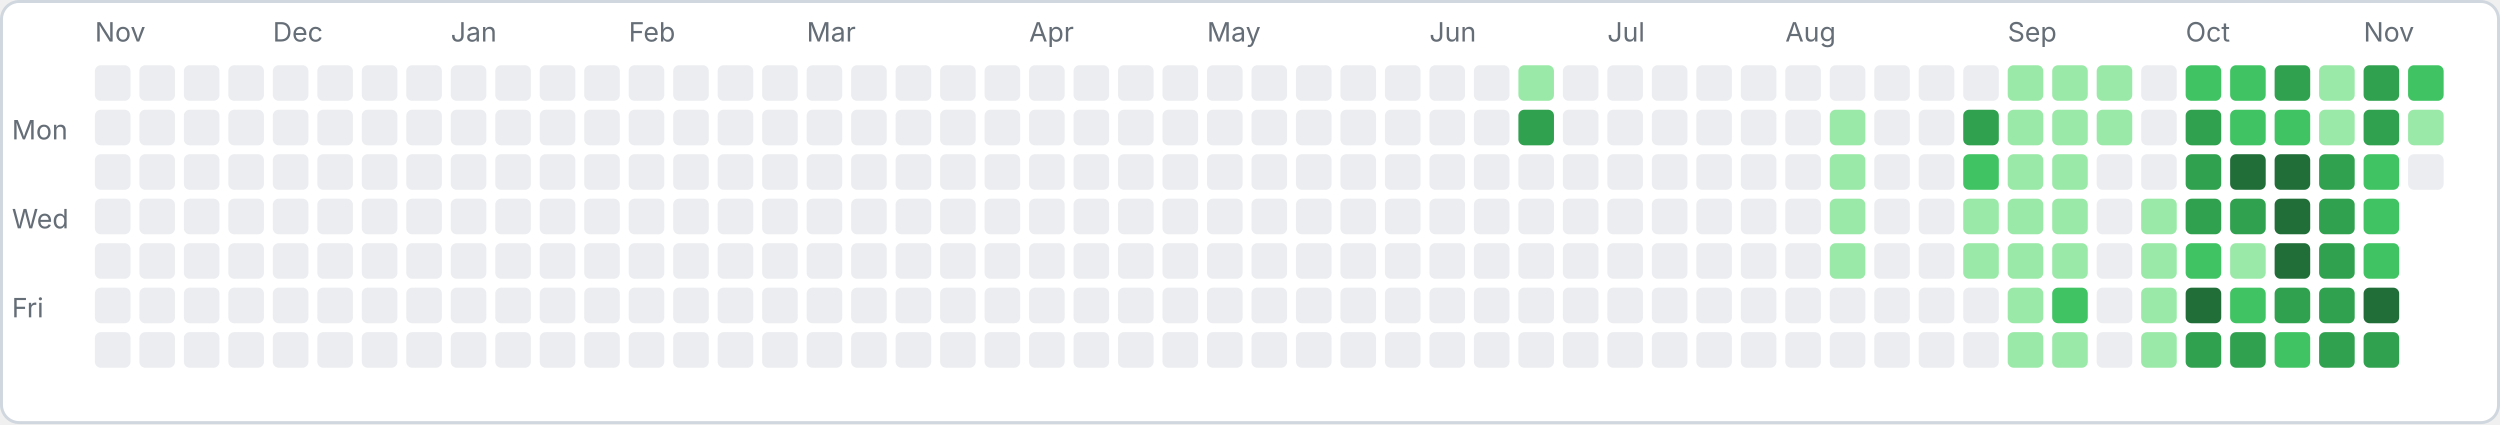
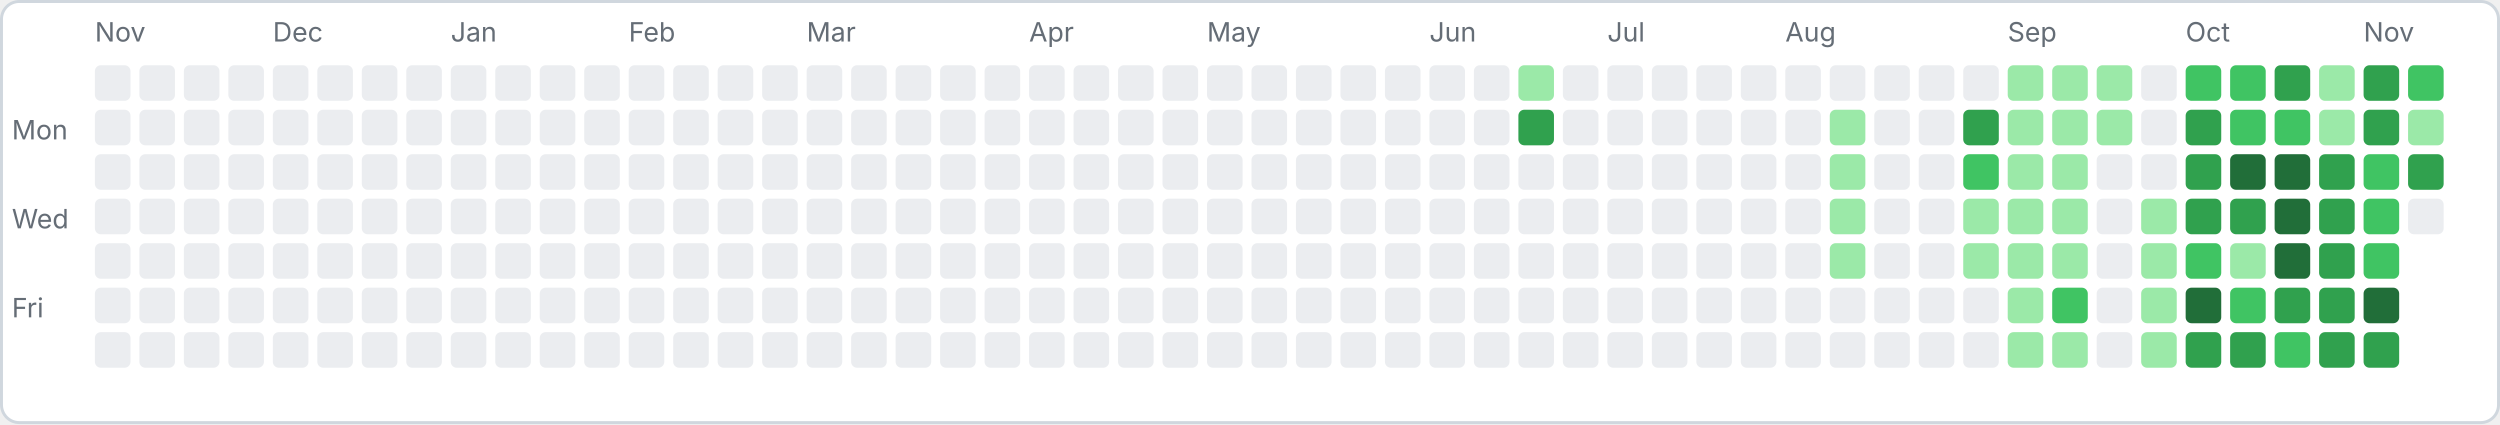
<svg xmlns="http://www.w3.org/2000/svg" width="843" height="143" viewBox="0 0 843 143">
  <rect x="0.5" y="0.5" width="842" height="142" rx="6" fill="#ffffff" stroke="#d0d7de" />
  <text x="4" y="47" font-family="-apple-system,sans-serif" font-size="9" fill="#656d76">Mon</text>
  <text x="4" y="77" font-family="-apple-system,sans-serif" font-size="9" fill="#656d76">Wed</text>
  <text x="4" y="107" font-family="-apple-system,sans-serif" font-size="9" fill="#656d76">Fri</text>
  <rect x="32" y="22" width="12" height="12" rx="2" fill="#ebedf0" />
  <rect x="32" y="37" width="12" height="12" rx="2" fill="#ebedf0" />
  <rect x="32" y="52" width="12" height="12" rx="2" fill="#ebedf0" />
  <rect x="32" y="67" width="12" height="12" rx="2" fill="#ebedf0" />
  <rect x="32" y="82" width="12" height="12" rx="2" fill="#ebedf0" />
  <rect x="32" y="97" width="12" height="12" rx="2" fill="#ebedf0" />
  <rect x="32" y="112" width="12" height="12" rx="2" fill="#ebedf0" />
  <text x="32" y="14" font-family="-apple-system,sans-serif" font-size="9" fill="#656d76">Nov</text>
  <rect x="47" y="22" width="12" height="12" rx="2" fill="#ebedf0" />
  <rect x="47" y="37" width="12" height="12" rx="2" fill="#ebedf0" />
  <rect x="47" y="52" width="12" height="12" rx="2" fill="#ebedf0" />
  <rect x="47" y="67" width="12" height="12" rx="2" fill="#ebedf0" />
  <rect x="47" y="82" width="12" height="12" rx="2" fill="#ebedf0" />
  <rect x="47" y="97" width="12" height="12" rx="2" fill="#ebedf0" />
  <rect x="47" y="112" width="12" height="12" rx="2" fill="#ebedf0" />
  <rect x="62" y="22" width="12" height="12" rx="2" fill="#ebedf0" />
  <rect x="62" y="37" width="12" height="12" rx="2" fill="#ebedf0" />
  <rect x="62" y="52" width="12" height="12" rx="2" fill="#ebedf0" />
  <rect x="62" y="67" width="12" height="12" rx="2" fill="#ebedf0" />
  <rect x="62" y="82" width="12" height="12" rx="2" fill="#ebedf0" />
  <rect x="62" y="97" width="12" height="12" rx="2" fill="#ebedf0" />
  <rect x="62" y="112" width="12" height="12" rx="2" fill="#ebedf0" />
  <rect x="77" y="22" width="12" height="12" rx="2" fill="#ebedf0" />
  <rect x="77" y="37" width="12" height="12" rx="2" fill="#ebedf0" />
  <rect x="77" y="52" width="12" height="12" rx="2" fill="#ebedf0" />
  <rect x="77" y="67" width="12" height="12" rx="2" fill="#ebedf0" />
  <rect x="77" y="82" width="12" height="12" rx="2" fill="#ebedf0" />
  <rect x="77" y="97" width="12" height="12" rx="2" fill="#ebedf0" />
  <rect x="77" y="112" width="12" height="12" rx="2" fill="#ebedf0" />
  <rect x="92" y="22" width="12" height="12" rx="2" fill="#ebedf0" />
  <rect x="92" y="37" width="12" height="12" rx="2" fill="#ebedf0" />
  <rect x="92" y="52" width="12" height="12" rx="2" fill="#ebedf0" />
  <rect x="92" y="67" width="12" height="12" rx="2" fill="#ebedf0" />
  <rect x="92" y="82" width="12" height="12" rx="2" fill="#ebedf0" />
  <rect x="92" y="97" width="12" height="12" rx="2" fill="#ebedf0" />
  <rect x="92" y="112" width="12" height="12" rx="2" fill="#ebedf0" />
  <text x="92" y="14" font-family="-apple-system,sans-serif" font-size="9" fill="#656d76">Dec</text>
  <rect x="107" y="22" width="12" height="12" rx="2" fill="#ebedf0" />
  <rect x="107" y="37" width="12" height="12" rx="2" fill="#ebedf0" />
  <rect x="107" y="52" width="12" height="12" rx="2" fill="#ebedf0" />
  <rect x="107" y="67" width="12" height="12" rx="2" fill="#ebedf0" />
  <rect x="107" y="82" width="12" height="12" rx="2" fill="#ebedf0" />
  <rect x="107" y="97" width="12" height="12" rx="2" fill="#ebedf0" />
  <rect x="107" y="112" width="12" height="12" rx="2" fill="#ebedf0" />
  <rect x="122" y="22" width="12" height="12" rx="2" fill="#ebedf0" />
  <rect x="122" y="37" width="12" height="12" rx="2" fill="#ebedf0" />
  <rect x="122" y="52" width="12" height="12" rx="2" fill="#ebedf0" />
  <rect x="122" y="67" width="12" height="12" rx="2" fill="#ebedf0" />
  <rect x="122" y="82" width="12" height="12" rx="2" fill="#ebedf0" />
  <rect x="122" y="97" width="12" height="12" rx="2" fill="#ebedf0" />
  <rect x="122" y="112" width="12" height="12" rx="2" fill="#ebedf0" />
  <rect x="137" y="22" width="12" height="12" rx="2" fill="#ebedf0" />
  <rect x="137" y="37" width="12" height="12" rx="2" fill="#ebedf0" />
  <rect x="137" y="52" width="12" height="12" rx="2" fill="#ebedf0" />
  <rect x="137" y="67" width="12" height="12" rx="2" fill="#ebedf0" />
  <rect x="137" y="82" width="12" height="12" rx="2" fill="#ebedf0" />
  <rect x="137" y="97" width="12" height="12" rx="2" fill="#ebedf0" />
  <rect x="137" y="112" width="12" height="12" rx="2" fill="#ebedf0" />
  <rect x="152" y="22" width="12" height="12" rx="2" fill="#ebedf0" />
  <rect x="152" y="37" width="12" height="12" rx="2" fill="#ebedf0" />
  <rect x="152" y="52" width="12" height="12" rx="2" fill="#ebedf0" />
  <rect x="152" y="67" width="12" height="12" rx="2" fill="#ebedf0" />
  <rect x="152" y="82" width="12" height="12" rx="2" fill="#ebedf0" />
  <rect x="152" y="97" width="12" height="12" rx="2" fill="#ebedf0" />
  <rect x="152" y="112" width="12" height="12" rx="2" fill="#ebedf0" />
  <text x="152" y="14" font-family="-apple-system,sans-serif" font-size="9" fill="#656d76">Jan</text>
  <rect x="167" y="22" width="12" height="12" rx="2" fill="#ebedf0" />
  <rect x="167" y="37" width="12" height="12" rx="2" fill="#ebedf0" />
  <rect x="167" y="52" width="12" height="12" rx="2" fill="#ebedf0" />
  <rect x="167" y="67" width="12" height="12" rx="2" fill="#ebedf0" />
  <rect x="167" y="82" width="12" height="12" rx="2" fill="#ebedf0" />
  <rect x="167" y="97" width="12" height="12" rx="2" fill="#ebedf0" />
  <rect x="167" y="112" width="12" height="12" rx="2" fill="#ebedf0" />
  <rect x="182" y="22" width="12" height="12" rx="2" fill="#ebedf0" />
  <rect x="182" y="37" width="12" height="12" rx="2" fill="#ebedf0" />
  <rect x="182" y="52" width="12" height="12" rx="2" fill="#ebedf0" />
  <rect x="182" y="67" width="12" height="12" rx="2" fill="#ebedf0" />
  <rect x="182" y="82" width="12" height="12" rx="2" fill="#ebedf0" />
  <rect x="182" y="97" width="12" height="12" rx="2" fill="#ebedf0" />
  <rect x="182" y="112" width="12" height="12" rx="2" fill="#ebedf0" />
  <rect x="197" y="22" width="12" height="12" rx="2" fill="#ebedf0" />
  <rect x="197" y="37" width="12" height="12" rx="2" fill="#ebedf0" />
  <rect x="197" y="52" width="12" height="12" rx="2" fill="#ebedf0" />
  <rect x="197" y="67" width="12" height="12" rx="2" fill="#ebedf0" />
  <rect x="197" y="82" width="12" height="12" rx="2" fill="#ebedf0" />
  <rect x="197" y="97" width="12" height="12" rx="2" fill="#ebedf0" />
  <rect x="197" y="112" width="12" height="12" rx="2" fill="#ebedf0" />
  <rect x="212" y="22" width="12" height="12" rx="2" fill="#ebedf0" />
  <rect x="212" y="37" width="12" height="12" rx="2" fill="#ebedf0" />
  <rect x="212" y="52" width="12" height="12" rx="2" fill="#ebedf0" />
  <rect x="212" y="67" width="12" height="12" rx="2" fill="#ebedf0" />
  <rect x="212" y="82" width="12" height="12" rx="2" fill="#ebedf0" />
  <rect x="212" y="97" width="12" height="12" rx="2" fill="#ebedf0" />
  <rect x="212" y="112" width="12" height="12" rx="2" fill="#ebedf0" />
  <text x="212" y="14" font-family="-apple-system,sans-serif" font-size="9" fill="#656d76">Feb</text>
  <rect x="227" y="22" width="12" height="12" rx="2" fill="#ebedf0" />
  <rect x="227" y="37" width="12" height="12" rx="2" fill="#ebedf0" />
  <rect x="227" y="52" width="12" height="12" rx="2" fill="#ebedf0" />
  <rect x="227" y="67" width="12" height="12" rx="2" fill="#ebedf0" />
  <rect x="227" y="82" width="12" height="12" rx="2" fill="#ebedf0" />
  <rect x="227" y="97" width="12" height="12" rx="2" fill="#ebedf0" />
  <rect x="227" y="112" width="12" height="12" rx="2" fill="#ebedf0" />
  <rect x="242" y="22" width="12" height="12" rx="2" fill="#ebedf0" />
  <rect x="242" y="37" width="12" height="12" rx="2" fill="#ebedf0" />
  <rect x="242" y="52" width="12" height="12" rx="2" fill="#ebedf0" />
  <rect x="242" y="67" width="12" height="12" rx="2" fill="#ebedf0" />
  <rect x="242" y="82" width="12" height="12" rx="2" fill="#ebedf0" />
  <rect x="242" y="97" width="12" height="12" rx="2" fill="#ebedf0" />
  <rect x="242" y="112" width="12" height="12" rx="2" fill="#ebedf0" />
  <rect x="257" y="22" width="12" height="12" rx="2" fill="#ebedf0" />
  <rect x="257" y="37" width="12" height="12" rx="2" fill="#ebedf0" />
  <rect x="257" y="52" width="12" height="12" rx="2" fill="#ebedf0" />
  <rect x="257" y="67" width="12" height="12" rx="2" fill="#ebedf0" />
  <rect x="257" y="82" width="12" height="12" rx="2" fill="#ebedf0" />
  <rect x="257" y="97" width="12" height="12" rx="2" fill="#ebedf0" />
  <rect x="257" y="112" width="12" height="12" rx="2" fill="#ebedf0" />
  <rect x="272" y="22" width="12" height="12" rx="2" fill="#ebedf0" />
  <rect x="272" y="37" width="12" height="12" rx="2" fill="#ebedf0" />
  <rect x="272" y="52" width="12" height="12" rx="2" fill="#ebedf0" />
  <rect x="272" y="67" width="12" height="12" rx="2" fill="#ebedf0" />
  <rect x="272" y="82" width="12" height="12" rx="2" fill="#ebedf0" />
  <rect x="272" y="97" width="12" height="12" rx="2" fill="#ebedf0" />
  <rect x="272" y="112" width="12" height="12" rx="2" fill="#ebedf0" />
  <text x="272" y="14" font-family="-apple-system,sans-serif" font-size="9" fill="#656d76">Mar</text>
  <rect x="287" y="22" width="12" height="12" rx="2" fill="#ebedf0" />
  <rect x="287" y="37" width="12" height="12" rx="2" fill="#ebedf0" />
  <rect x="287" y="52" width="12" height="12" rx="2" fill="#ebedf0" />
  <rect x="287" y="67" width="12" height="12" rx="2" fill="#ebedf0" />
  <rect x="287" y="82" width="12" height="12" rx="2" fill="#ebedf0" />
  <rect x="287" y="97" width="12" height="12" rx="2" fill="#ebedf0" />
  <rect x="287" y="112" width="12" height="12" rx="2" fill="#ebedf0" />
  <rect x="302" y="22" width="12" height="12" rx="2" fill="#ebedf0" />
  <rect x="302" y="37" width="12" height="12" rx="2" fill="#ebedf0" />
  <rect x="302" y="52" width="12" height="12" rx="2" fill="#ebedf0" />
  <rect x="302" y="67" width="12" height="12" rx="2" fill="#ebedf0" />
  <rect x="302" y="82" width="12" height="12" rx="2" fill="#ebedf0" />
  <rect x="302" y="97" width="12" height="12" rx="2" fill="#ebedf0" />
  <rect x="302" y="112" width="12" height="12" rx="2" fill="#ebedf0" />
  <rect x="317" y="22" width="12" height="12" rx="2" fill="#ebedf0" />
  <rect x="317" y="37" width="12" height="12" rx="2" fill="#ebedf0" />
  <rect x="317" y="52" width="12" height="12" rx="2" fill="#ebedf0" />
  <rect x="317" y="67" width="12" height="12" rx="2" fill="#ebedf0" />
  <rect x="317" y="82" width="12" height="12" rx="2" fill="#ebedf0" />
  <rect x="317" y="97" width="12" height="12" rx="2" fill="#ebedf0" />
  <rect x="317" y="112" width="12" height="12" rx="2" fill="#ebedf0" />
  <rect x="332" y="22" width="12" height="12" rx="2" fill="#ebedf0" />
  <rect x="332" y="37" width="12" height="12" rx="2" fill="#ebedf0" />
  <rect x="332" y="52" width="12" height="12" rx="2" fill="#ebedf0" />
  <rect x="332" y="67" width="12" height="12" rx="2" fill="#ebedf0" />
  <rect x="332" y="82" width="12" height="12" rx="2" fill="#ebedf0" />
  <rect x="332" y="97" width="12" height="12" rx="2" fill="#ebedf0" />
  <rect x="332" y="112" width="12" height="12" rx="2" fill="#ebedf0" />
  <rect x="347" y="22" width="12" height="12" rx="2" fill="#ebedf0" />
  <rect x="347" y="37" width="12" height="12" rx="2" fill="#ebedf0" />
  <rect x="347" y="52" width="12" height="12" rx="2" fill="#ebedf0" />
  <rect x="347" y="67" width="12" height="12" rx="2" fill="#ebedf0" />
  <rect x="347" y="82" width="12" height="12" rx="2" fill="#ebedf0" />
  <rect x="347" y="97" width="12" height="12" rx="2" fill="#ebedf0" />
  <rect x="347" y="112" width="12" height="12" rx="2" fill="#ebedf0" />
  <text x="347" y="14" font-family="-apple-system,sans-serif" font-size="9" fill="#656d76">Apr</text>
  <rect x="362" y="22" width="12" height="12" rx="2" fill="#ebedf0" />
  <rect x="362" y="37" width="12" height="12" rx="2" fill="#ebedf0" />
  <rect x="362" y="52" width="12" height="12" rx="2" fill="#ebedf0" />
  <rect x="362" y="67" width="12" height="12" rx="2" fill="#ebedf0" />
  <rect x="362" y="82" width="12" height="12" rx="2" fill="#ebedf0" />
  <rect x="362" y="97" width="12" height="12" rx="2" fill="#ebedf0" />
  <rect x="362" y="112" width="12" height="12" rx="2" fill="#ebedf0" />
  <rect x="377" y="22" width="12" height="12" rx="2" fill="#ebedf0" />
  <rect x="377" y="37" width="12" height="12" rx="2" fill="#ebedf0" />
  <rect x="377" y="52" width="12" height="12" rx="2" fill="#ebedf0" />
  <rect x="377" y="67" width="12" height="12" rx="2" fill="#ebedf0" />
  <rect x="377" y="82" width="12" height="12" rx="2" fill="#ebedf0" />
  <rect x="377" y="97" width="12" height="12" rx="2" fill="#ebedf0" />
  <rect x="377" y="112" width="12" height="12" rx="2" fill="#ebedf0" />
  <rect x="392" y="22" width="12" height="12" rx="2" fill="#ebedf0" />
  <rect x="392" y="37" width="12" height="12" rx="2" fill="#ebedf0" />
  <rect x="392" y="52" width="12" height="12" rx="2" fill="#ebedf0" />
  <rect x="392" y="67" width="12" height="12" rx="2" fill="#ebedf0" />
  <rect x="392" y="82" width="12" height="12" rx="2" fill="#ebedf0" />
  <rect x="392" y="97" width="12" height="12" rx="2" fill="#ebedf0" />
  <rect x="392" y="112" width="12" height="12" rx="2" fill="#ebedf0" />
  <rect x="407" y="22" width="12" height="12" rx="2" fill="#ebedf0" />
  <rect x="407" y="37" width="12" height="12" rx="2" fill="#ebedf0" />
  <rect x="407" y="52" width="12" height="12" rx="2" fill="#ebedf0" />
  <rect x="407" y="67" width="12" height="12" rx="2" fill="#ebedf0" />
  <rect x="407" y="82" width="12" height="12" rx="2" fill="#ebedf0" />
  <rect x="407" y="97" width="12" height="12" rx="2" fill="#ebedf0" />
  <rect x="407" y="112" width="12" height="12" rx="2" fill="#ebedf0" />
  <text x="407" y="14" font-family="-apple-system,sans-serif" font-size="9" fill="#656d76">May</text>
  <rect x="422" y="22" width="12" height="12" rx="2" fill="#ebedf0" />
  <rect x="422" y="37" width="12" height="12" rx="2" fill="#ebedf0" />
  <rect x="422" y="52" width="12" height="12" rx="2" fill="#ebedf0" />
  <rect x="422" y="67" width="12" height="12" rx="2" fill="#ebedf0" />
  <rect x="422" y="82" width="12" height="12" rx="2" fill="#ebedf0" />
  <rect x="422" y="97" width="12" height="12" rx="2" fill="#ebedf0" />
  <rect x="422" y="112" width="12" height="12" rx="2" fill="#ebedf0" />
  <rect x="437" y="22" width="12" height="12" rx="2" fill="#ebedf0" />
  <rect x="437" y="37" width="12" height="12" rx="2" fill="#ebedf0" />
  <rect x="437" y="52" width="12" height="12" rx="2" fill="#ebedf0" />
  <rect x="437" y="67" width="12" height="12" rx="2" fill="#ebedf0" />
  <rect x="437" y="82" width="12" height="12" rx="2" fill="#ebedf0" />
  <rect x="437" y="97" width="12" height="12" rx="2" fill="#ebedf0" />
  <rect x="437" y="112" width="12" height="12" rx="2" fill="#ebedf0" />
  <rect x="452" y="22" width="12" height="12" rx="2" fill="#ebedf0" />
  <rect x="452" y="37" width="12" height="12" rx="2" fill="#ebedf0" />
  <rect x="452" y="52" width="12" height="12" rx="2" fill="#ebedf0" />
  <rect x="452" y="67" width="12" height="12" rx="2" fill="#ebedf0" />
  <rect x="452" y="82" width="12" height="12" rx="2" fill="#ebedf0" />
  <rect x="452" y="97" width="12" height="12" rx="2" fill="#ebedf0" />
  <rect x="452" y="112" width="12" height="12" rx="2" fill="#ebedf0" />
  <rect x="467" y="22" width="12" height="12" rx="2" fill="#ebedf0" />
  <rect x="467" y="37" width="12" height="12" rx="2" fill="#ebedf0" />
  <rect x="467" y="52" width="12" height="12" rx="2" fill="#ebedf0" />
  <rect x="467" y="67" width="12" height="12" rx="2" fill="#ebedf0" />
  <rect x="467" y="82" width="12" height="12" rx="2" fill="#ebedf0" />
  <rect x="467" y="97" width="12" height="12" rx="2" fill="#ebedf0" />
  <rect x="467" y="112" width="12" height="12" rx="2" fill="#ebedf0" />
  <rect x="482" y="22" width="12" height="12" rx="2" fill="#ebedf0" />
  <rect x="482" y="37" width="12" height="12" rx="2" fill="#ebedf0" />
  <rect x="482" y="52" width="12" height="12" rx="2" fill="#ebedf0" />
  <rect x="482" y="67" width="12" height="12" rx="2" fill="#ebedf0" />
  <rect x="482" y="82" width="12" height="12" rx="2" fill="#ebedf0" />
  <rect x="482" y="97" width="12" height="12" rx="2" fill="#ebedf0" />
  <rect x="482" y="112" width="12" height="12" rx="2" fill="#ebedf0" />
  <text x="482" y="14" font-family="-apple-system,sans-serif" font-size="9" fill="#656d76">Jun</text>
  <rect x="497" y="22" width="12" height="12" rx="2" fill="#ebedf0" />
  <rect x="497" y="37" width="12" height="12" rx="2" fill="#ebedf0" />
  <rect x="497" y="52" width="12" height="12" rx="2" fill="#ebedf0" />
  <rect x="497" y="67" width="12" height="12" rx="2" fill="#ebedf0" />
  <rect x="497" y="82" width="12" height="12" rx="2" fill="#ebedf0" />
  <rect x="497" y="97" width="12" height="12" rx="2" fill="#ebedf0" />
  <rect x="497" y="112" width="12" height="12" rx="2" fill="#ebedf0" />
  <rect x="512" y="22" width="12" height="12" rx="2" fill="#9be9a8" />
  <rect x="512" y="37" width="12" height="12" rx="2" fill="#30a14e" />
  <rect x="512" y="52" width="12" height="12" rx="2" fill="#ebedf0" />
  <rect x="512" y="67" width="12" height="12" rx="2" fill="#ebedf0" />
  <rect x="512" y="82" width="12" height="12" rx="2" fill="#ebedf0" />
  <rect x="512" y="97" width="12" height="12" rx="2" fill="#ebedf0" />
  <rect x="512" y="112" width="12" height="12" rx="2" fill="#ebedf0" />
  <rect x="527" y="22" width="12" height="12" rx="2" fill="#ebedf0" />
  <rect x="527" y="37" width="12" height="12" rx="2" fill="#ebedf0" />
  <rect x="527" y="52" width="12" height="12" rx="2" fill="#ebedf0" />
  <rect x="527" y="67" width="12" height="12" rx="2" fill="#ebedf0" />
  <rect x="527" y="82" width="12" height="12" rx="2" fill="#ebedf0" />
  <rect x="527" y="97" width="12" height="12" rx="2" fill="#ebedf0" />
  <rect x="527" y="112" width="12" height="12" rx="2" fill="#ebedf0" />
  <rect x="542" y="22" width="12" height="12" rx="2" fill="#ebedf0" />
  <rect x="542" y="37" width="12" height="12" rx="2" fill="#ebedf0" />
  <rect x="542" y="52" width="12" height="12" rx="2" fill="#ebedf0" />
  <rect x="542" y="67" width="12" height="12" rx="2" fill="#ebedf0" />
  <rect x="542" y="82" width="12" height="12" rx="2" fill="#ebedf0" />
  <rect x="542" y="97" width="12" height="12" rx="2" fill="#ebedf0" />
  <rect x="542" y="112" width="12" height="12" rx="2" fill="#ebedf0" />
  <text x="542" y="14" font-family="-apple-system,sans-serif" font-size="9" fill="#656d76">Jul</text>
  <rect x="557" y="22" width="12" height="12" rx="2" fill="#ebedf0" />
  <rect x="557" y="37" width="12" height="12" rx="2" fill="#ebedf0" />
  <rect x="557" y="52" width="12" height="12" rx="2" fill="#ebedf0" />
  <rect x="557" y="67" width="12" height="12" rx="2" fill="#ebedf0" />
  <rect x="557" y="82" width="12" height="12" rx="2" fill="#ebedf0" />
  <rect x="557" y="97" width="12" height="12" rx="2" fill="#ebedf0" />
  <rect x="557" y="112" width="12" height="12" rx="2" fill="#ebedf0" />
  <rect x="572" y="22" width="12" height="12" rx="2" fill="#ebedf0" />
  <rect x="572" y="37" width="12" height="12" rx="2" fill="#ebedf0" />
  <rect x="572" y="52" width="12" height="12" rx="2" fill="#ebedf0" />
  <rect x="572" y="67" width="12" height="12" rx="2" fill="#ebedf0" />
  <rect x="572" y="82" width="12" height="12" rx="2" fill="#ebedf0" />
  <rect x="572" y="97" width="12" height="12" rx="2" fill="#ebedf0" />
  <rect x="572" y="112" width="12" height="12" rx="2" fill="#ebedf0" />
  <rect x="587" y="22" width="12" height="12" rx="2" fill="#ebedf0" />
  <rect x="587" y="37" width="12" height="12" rx="2" fill="#ebedf0" />
  <rect x="587" y="52" width="12" height="12" rx="2" fill="#ebedf0" />
  <rect x="587" y="67" width="12" height="12" rx="2" fill="#ebedf0" />
  <rect x="587" y="82" width="12" height="12" rx="2" fill="#ebedf0" />
  <rect x="587" y="97" width="12" height="12" rx="2" fill="#ebedf0" />
  <rect x="587" y="112" width="12" height="12" rx="2" fill="#ebedf0" />
  <rect x="602" y="22" width="12" height="12" rx="2" fill="#ebedf0" />
  <rect x="602" y="37" width="12" height="12" rx="2" fill="#ebedf0" />
  <rect x="602" y="52" width="12" height="12" rx="2" fill="#ebedf0" />
  <rect x="602" y="67" width="12" height="12" rx="2" fill="#ebedf0" />
  <rect x="602" y="82" width="12" height="12" rx="2" fill="#ebedf0" />
  <rect x="602" y="97" width="12" height="12" rx="2" fill="#ebedf0" />
  <rect x="602" y="112" width="12" height="12" rx="2" fill="#ebedf0" />
  <text x="602" y="14" font-family="-apple-system,sans-serif" font-size="9" fill="#656d76">Aug</text>
  <rect x="617" y="22" width="12" height="12" rx="2" fill="#ebedf0" />
  <rect x="617" y="37" width="12" height="12" rx="2" fill="#9be9a8" />
  <rect x="617" y="52" width="12" height="12" rx="2" fill="#9be9a8" />
  <rect x="617" y="67" width="12" height="12" rx="2" fill="#9be9a8" />
  <rect x="617" y="82" width="12" height="12" rx="2" fill="#9be9a8" />
  <rect x="617" y="97" width="12" height="12" rx="2" fill="#ebedf0" />
  <rect x="617" y="112" width="12" height="12" rx="2" fill="#ebedf0" />
  <rect x="632" y="22" width="12" height="12" rx="2" fill="#ebedf0" />
  <rect x="632" y="37" width="12" height="12" rx="2" fill="#ebedf0" />
  <rect x="632" y="52" width="12" height="12" rx="2" fill="#ebedf0" />
  <rect x="632" y="67" width="12" height="12" rx="2" fill="#ebedf0" />
  <rect x="632" y="82" width="12" height="12" rx="2" fill="#ebedf0" />
  <rect x="632" y="97" width="12" height="12" rx="2" fill="#ebedf0" />
  <rect x="632" y="112" width="12" height="12" rx="2" fill="#ebedf0" />
  <rect x="647" y="22" width="12" height="12" rx="2" fill="#ebedf0" />
  <rect x="647" y="37" width="12" height="12" rx="2" fill="#ebedf0" />
  <rect x="647" y="52" width="12" height="12" rx="2" fill="#ebedf0" />
  <rect x="647" y="67" width="12" height="12" rx="2" fill="#ebedf0" />
  <rect x="647" y="82" width="12" height="12" rx="2" fill="#ebedf0" />
  <rect x="647" y="97" width="12" height="12" rx="2" fill="#ebedf0" />
  <rect x="647" y="112" width="12" height="12" rx="2" fill="#ebedf0" />
  <rect x="662" y="22" width="12" height="12" rx="2" fill="#ebedf0" />
  <rect x="662" y="37" width="12" height="12" rx="2" fill="#30a14e" />
  <rect x="662" y="52" width="12" height="12" rx="2" fill="#40c463" />
  <rect x="662" y="67" width="12" height="12" rx="2" fill="#9be9a8" />
  <rect x="662" y="82" width="12" height="12" rx="2" fill="#9be9a8" />
  <rect x="662" y="97" width="12" height="12" rx="2" fill="#ebedf0" />
  <rect x="662" y="112" width="12" height="12" rx="2" fill="#ebedf0" />
  <rect x="677" y="22" width="12" height="12" rx="2" fill="#9be9a8" />
  <rect x="677" y="37" width="12" height="12" rx="2" fill="#9be9a8" />
  <rect x="677" y="52" width="12" height="12" rx="2" fill="#9be9a8" />
  <rect x="677" y="67" width="12" height="12" rx="2" fill="#9be9a8" />
  <rect x="677" y="82" width="12" height="12" rx="2" fill="#9be9a8" />
  <rect x="677" y="97" width="12" height="12" rx="2" fill="#9be9a8" />
  <rect x="677" y="112" width="12" height="12" rx="2" fill="#9be9a8" />
  <text x="677" y="14" font-family="-apple-system,sans-serif" font-size="9" fill="#656d76">Sep</text>
  <rect x="692" y="22" width="12" height="12" rx="2" fill="#9be9a8" />
  <rect x="692" y="37" width="12" height="12" rx="2" fill="#9be9a8" />
  <rect x="692" y="52" width="12" height="12" rx="2" fill="#9be9a8" />
  <rect x="692" y="67" width="12" height="12" rx="2" fill="#9be9a8" />
  <rect x="692" y="82" width="12" height="12" rx="2" fill="#9be9a8" />
  <rect x="692" y="97" width="12" height="12" rx="2" fill="#40c463" />
  <rect x="692" y="112" width="12" height="12" rx="2" fill="#9be9a8" />
  <rect x="707" y="22" width="12" height="12" rx="2" fill="#9be9a8" />
  <rect x="707" y="37" width="12" height="12" rx="2" fill="#9be9a8" />
  <rect x="707" y="52" width="12" height="12" rx="2" fill="#ebedf0" />
  <rect x="707" y="67" width="12" height="12" rx="2" fill="#ebedf0" />
  <rect x="707" y="82" width="12" height="12" rx="2" fill="#ebedf0" />
  <rect x="707" y="97" width="12" height="12" rx="2" fill="#ebedf0" />
  <rect x="707" y="112" width="12" height="12" rx="2" fill="#ebedf0" />
  <rect x="722" y="22" width="12" height="12" rx="2" fill="#ebedf0" />
  <rect x="722" y="37" width="12" height="12" rx="2" fill="#ebedf0" />
  <rect x="722" y="52" width="12" height="12" rx="2" fill="#ebedf0" />
  <rect x="722" y="67" width="12" height="12" rx="2" fill="#9be9a8" />
  <rect x="722" y="82" width="12" height="12" rx="2" fill="#9be9a8" />
  <rect x="722" y="97" width="12" height="12" rx="2" fill="#9be9a8" />
  <rect x="722" y="112" width="12" height="12" rx="2" fill="#9be9a8" />
  <rect x="737" y="22" width="12" height="12" rx="2" fill="#40c463" />
  <rect x="737" y="37" width="12" height="12" rx="2" fill="#30a14e" />
  <rect x="737" y="52" width="12" height="12" rx="2" fill="#30a14e" />
  <rect x="737" y="67" width="12" height="12" rx="2" fill="#30a14e" />
  <rect x="737" y="82" width="12" height="12" rx="2" fill="#40c463" />
  <rect x="737" y="97" width="12" height="12" rx="2" fill="#216e39" />
  <rect x="737" y="112" width="12" height="12" rx="2" fill="#30a14e" />
  <text x="737" y="14" font-family="-apple-system,sans-serif" font-size="9" fill="#656d76">Oct</text>
  <rect x="752" y="22" width="12" height="12" rx="2" fill="#40c463" />
  <rect x="752" y="37" width="12" height="12" rx="2" fill="#40c463" />
  <rect x="752" y="52" width="12" height="12" rx="2" fill="#216e39" />
  <rect x="752" y="67" width="12" height="12" rx="2" fill="#30a14e" />
  <rect x="752" y="82" width="12" height="12" rx="2" fill="#9be9a8" />
  <rect x="752" y="97" width="12" height="12" rx="2" fill="#40c463" />
  <rect x="752" y="112" width="12" height="12" rx="2" fill="#30a14e" />
  <rect x="767" y="22" width="12" height="12" rx="2" fill="#30a14e" />
  <rect x="767" y="37" width="12" height="12" rx="2" fill="#40c463" />
  <rect x="767" y="52" width="12" height="12" rx="2" fill="#216e39" />
  <rect x="767" y="67" width="12" height="12" rx="2" fill="#216e39" />
  <rect x="767" y="82" width="12" height="12" rx="2" fill="#216e39" />
  <rect x="767" y="97" width="12" height="12" rx="2" fill="#30a14e" />
  <rect x="767" y="112" width="12" height="12" rx="2" fill="#40c463" />
  <rect x="782" y="22" width="12" height="12" rx="2" fill="#9be9a8" />
  <rect x="782" y="37" width="12" height="12" rx="2" fill="#9be9a8" />
  <rect x="782" y="52" width="12" height="12" rx="2" fill="#30a14e" />
  <rect x="782" y="67" width="12" height="12" rx="2" fill="#30a14e" />
  <rect x="782" y="82" width="12" height="12" rx="2" fill="#30a14e" />
  <rect x="782" y="97" width="12" height="12" rx="2" fill="#30a14e" />
  <rect x="782" y="112" width="12" height="12" rx="2" fill="#30a14e" />
  <rect x="797" y="22" width="12" height="12" rx="2" fill="#30a14e" />
  <rect x="797" y="37" width="12" height="12" rx="2" fill="#30a14e" />
  <rect x="797" y="52" width="12" height="12" rx="2" fill="#40c463" />
  <rect x="797" y="67" width="12" height="12" rx="2" fill="#40c463" />
  <rect x="797" y="82" width="12" height="12" rx="2" fill="#40c463" />
  <rect x="797" y="97" width="12" height="12" rx="2" fill="#216e39" />
  <rect x="797" y="112" width="12" height="12" rx="2" fill="#30a14e" />
  <text x="797" y="14" font-family="-apple-system,sans-serif" font-size="9" fill="#656d76">Nov</text>
  <rect x="812" y="22" width="12" height="12" rx="2" fill="#40c463" />
  <rect x="812" y="37" width="12" height="12" rx="2" fill="#9be9a8" />
-   <rect x="812" y="52" width="12" height="12" rx="2" fill="#ebedf0" />
+   <rect x="812" y="52" width="12" height="12" rx="2" fill="#30a14e" />
+   <rect x="812" y="67" width="12" height="12" rx="2" fill="#ebedf0" />
</svg>
